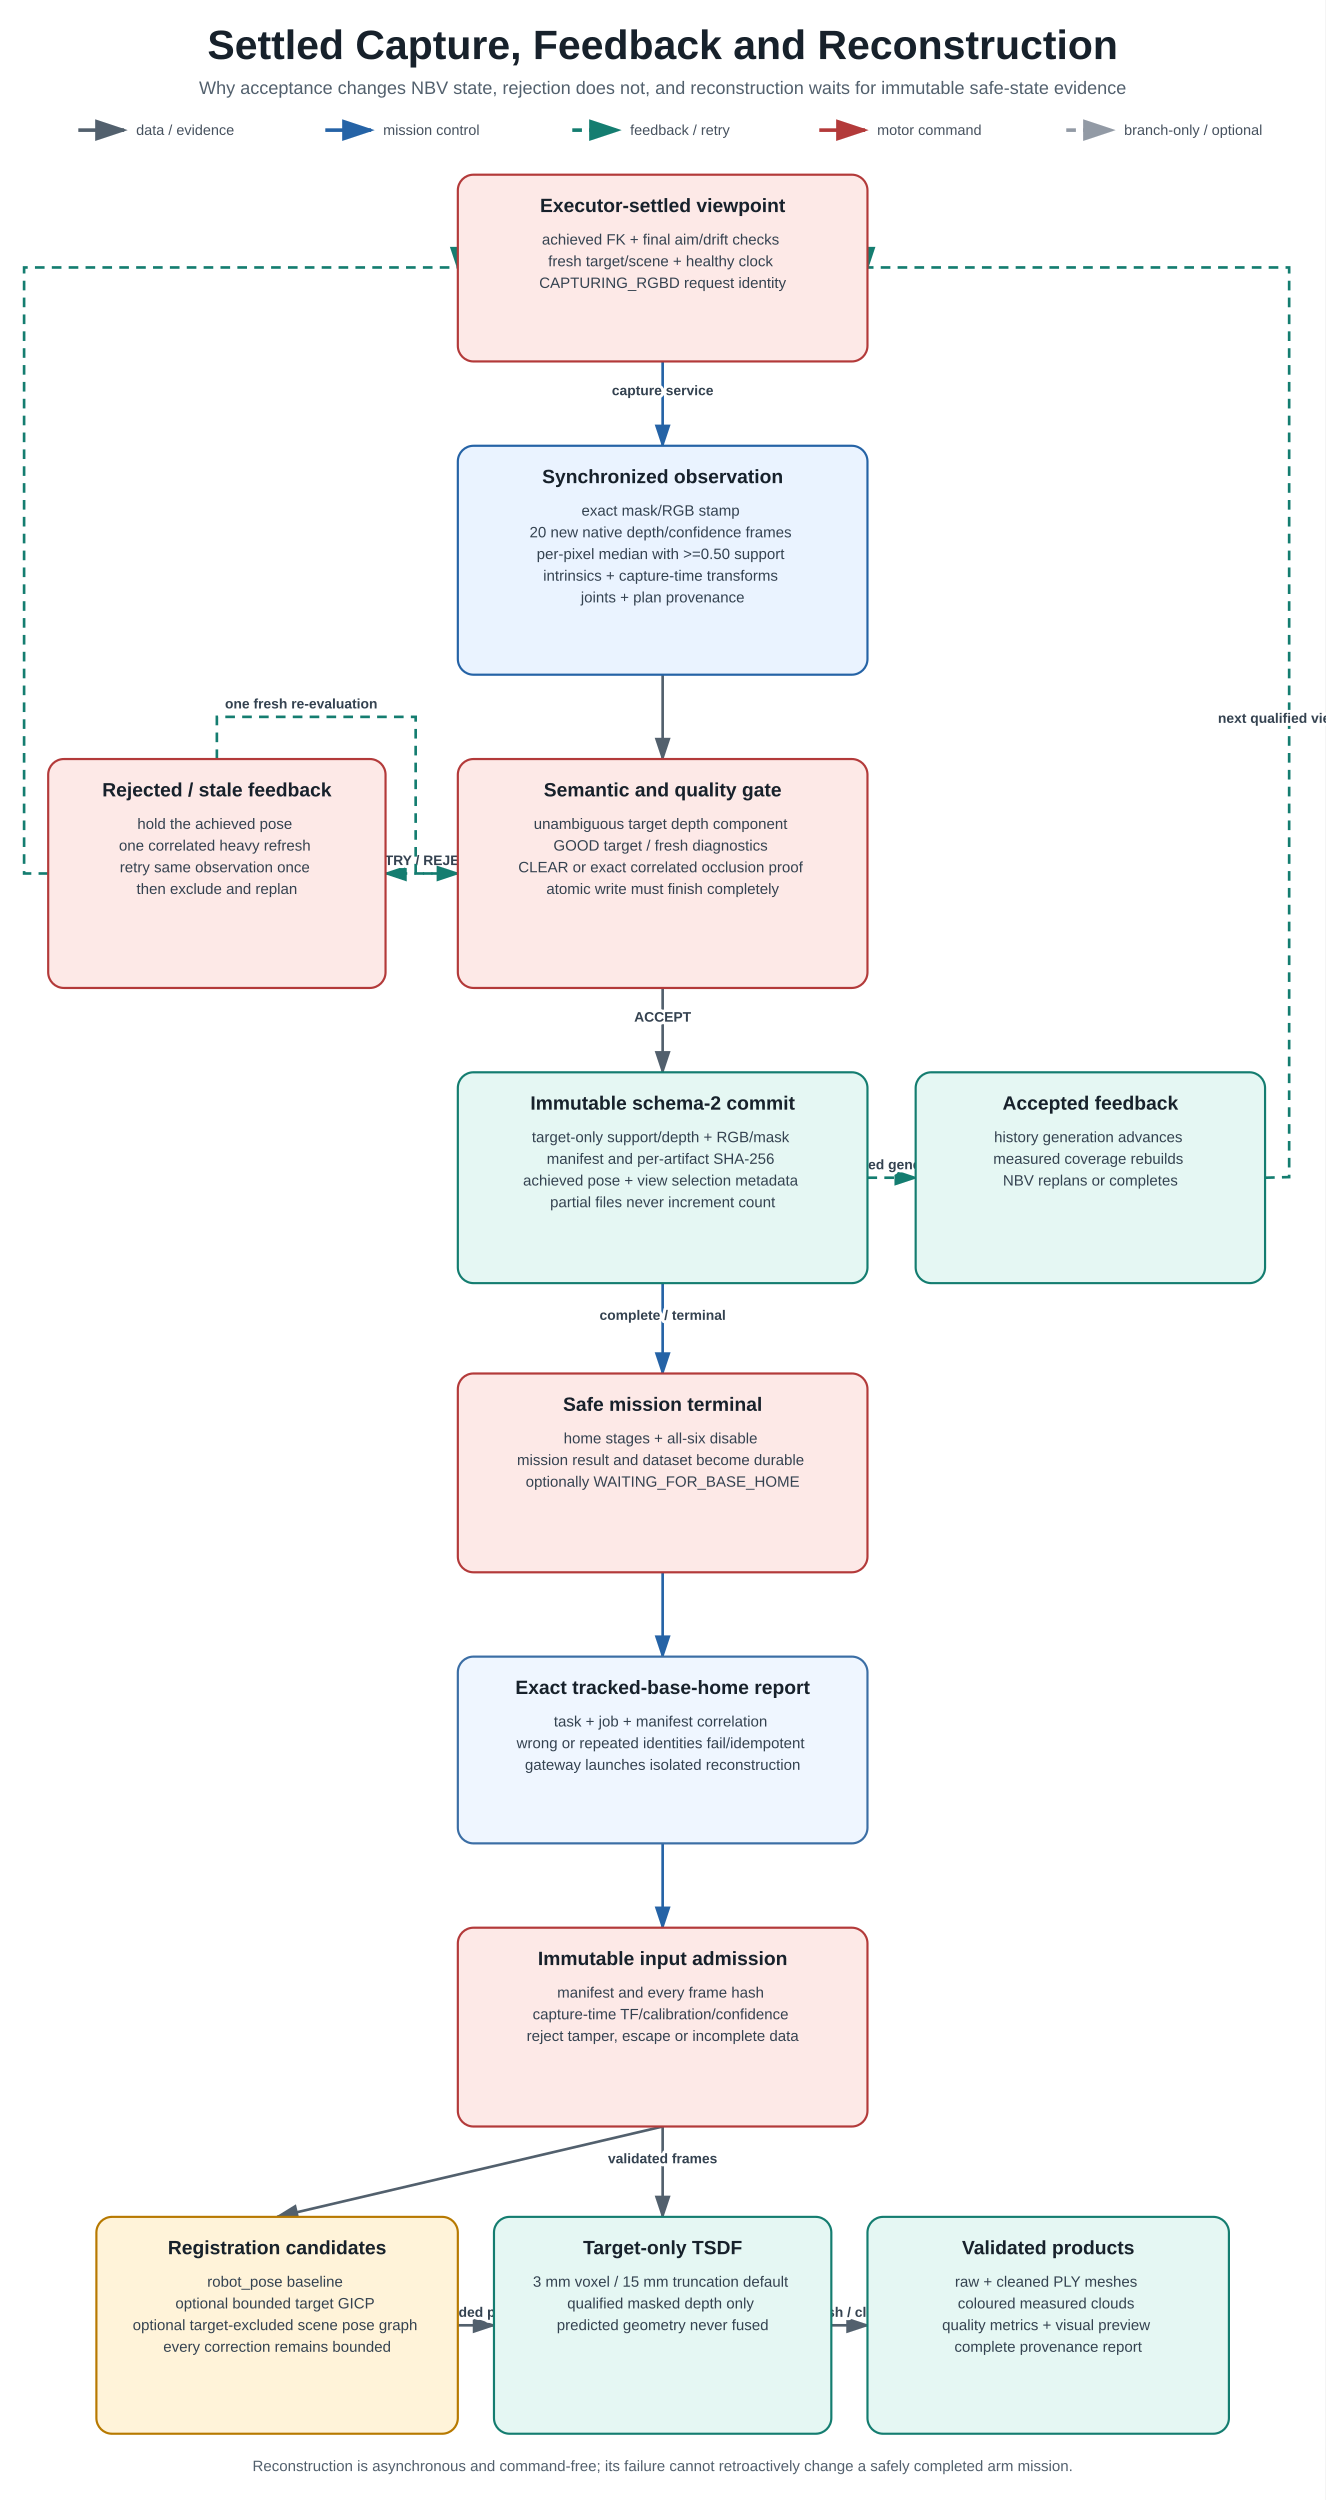
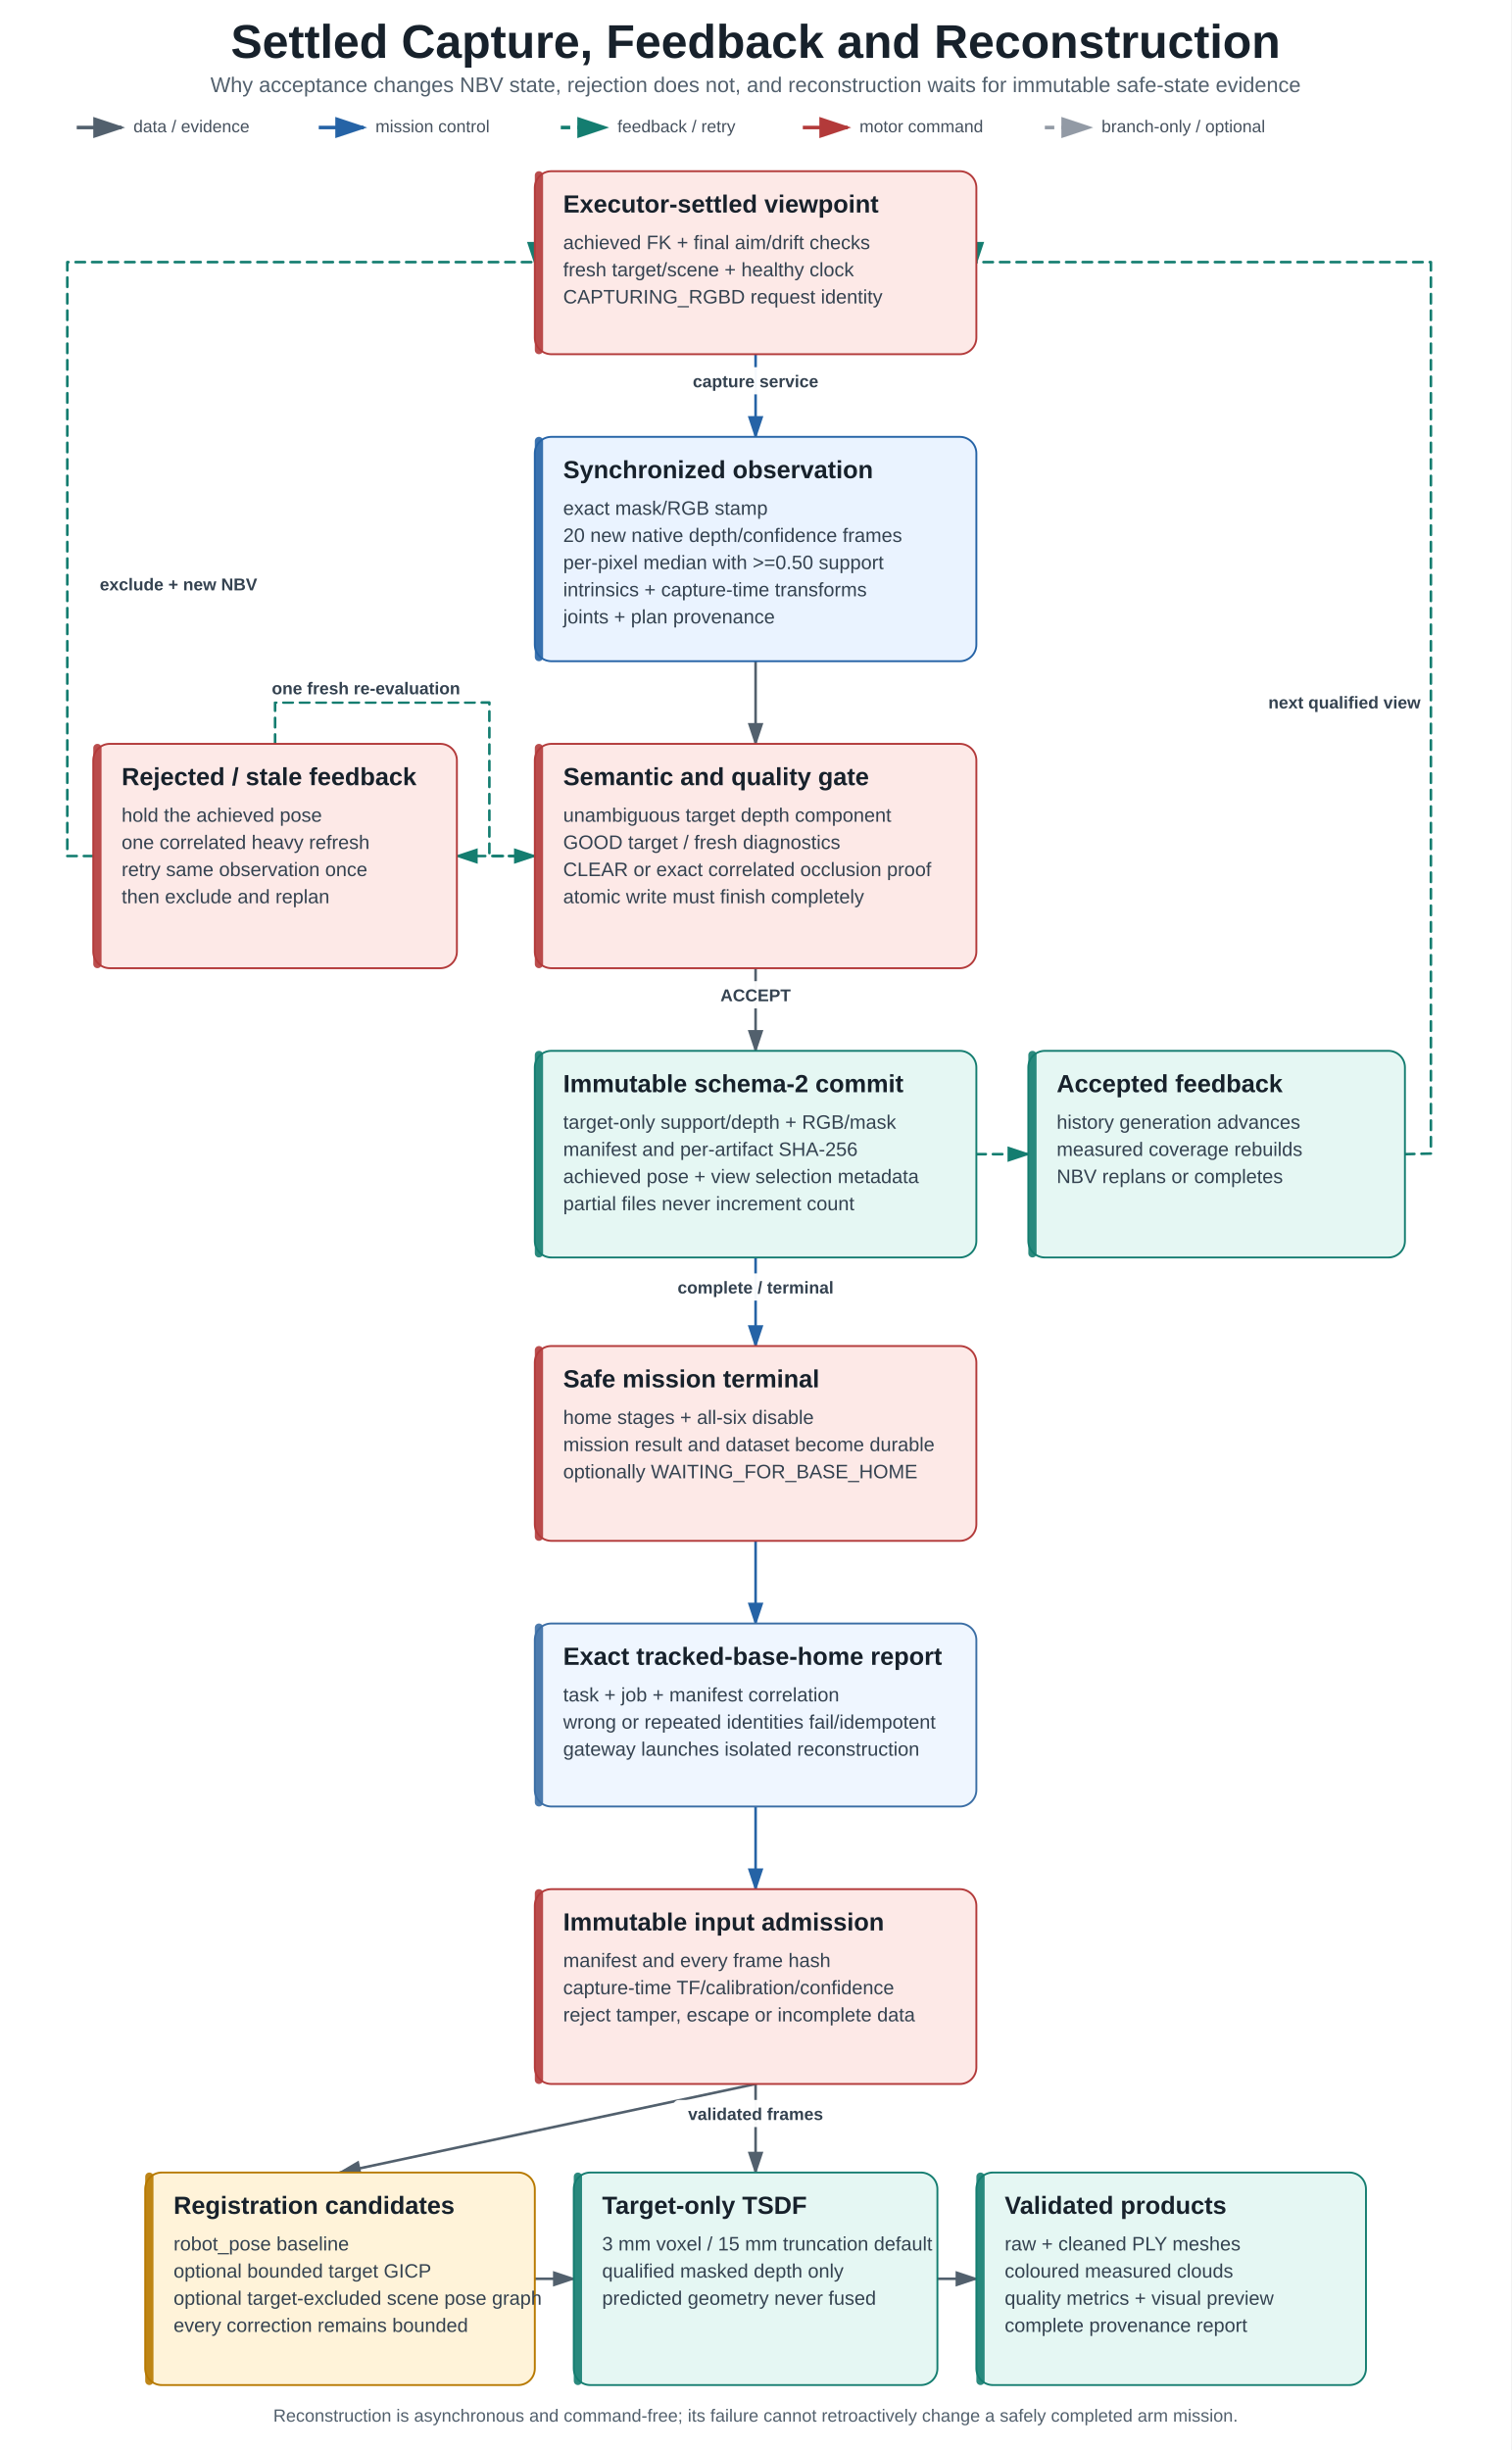
- <svg xmlns="http://www.w3.org/2000/svg" width="1100" height="2075" viewBox="0 0 1100 2075" role="img">
+ <svg xmlns="http://www.w3.org/2000/svg" width="1280" height="2075" viewBox="0 0 1280 2075" role="img">
  <defs>
    <marker id="data-arrow" markerWidth="10" markerHeight="10" refX="8" refY="3" orient="auto" markerUnits="strokeWidth">
      <path d="M0,0 L0,6 L9,3 z" fill="#52606D" />
    </marker>
    <marker id="control-arrow" markerWidth="10" markerHeight="10" refX="8" refY="3" orient="auto" markerUnits="strokeWidth">
      <path d="M0,0 L0,6 L9,3 z" fill="#2563A6" />
    </marker>
    <marker id="feedback-arrow" markerWidth="10" markerHeight="10" refX="8" refY="3" orient="auto" markerUnits="strokeWidth">
      <path d="M0,0 L0,6 L9,3 z" fill="#147D70" />
    </marker>
    <marker id="command-arrow" markerWidth="10" markerHeight="10" refX="8" refY="3" orient="auto" markerUnits="strokeWidth">
      <path d="M0,0 L0,6 L9,3 z" fill="#B33A3A" />
    </marker>
    <marker id="optional-arrow" markerWidth="10" markerHeight="10" refX="8" refY="3" orient="auto" markerUnits="strokeWidth">
      <path d="M0,0 L0,6 L9,3 z" fill="#929AA5" />
    </marker>
    <style>
- .title{font:700 34px Arial,Helvetica,sans-serif;fill:#17212B}
- .subtitle{font:15px Arial,Helvetica,sans-serif;fill:#52606D}
- .lane-title{font:700 18px Arial,Helvetica,sans-serif;fill:#24303C}
- .lane-subtitle{font:12px Arial,Helvetica,sans-serif;fill:#687684}
- .node-title{font:700 16px Arial,Helvetica,sans-serif;fill:#17212B}
- .detail{font:12.5px Arial,Helvetica,sans-serif;fill:#344250}
- .edge-label{font:700 11.5px Arial,Helvetica,sans-serif;fill:#344250;paint-order:stroke;stroke:#fff;stroke-width:5px;stroke-linejoin:round}
- .badge{font:700 10px Arial,Helvetica,sans-serif;fill:#fff;letter-spacing:.3px}
- .legend{font:12px Arial,Helvetica,sans-serif;fill:#46515E}
- .note{font:12.5px Arial,Helvetica,sans-serif;fill:#52606D}
+ .title{font:700 40px Arial,Helvetica,sans-serif;fill:#17212B}
+ .subtitle{font:18px Arial,Helvetica,sans-serif;fill:#52606D}
+ .lane-title{font:700 20px Arial,Helvetica,sans-serif;fill:#24303C}
+ .lane-subtitle{font:14px Arial,Helvetica,sans-serif;fill:#687684}
+ .node-title{font:700 21px Arial,Helvetica,sans-serif;fill:#17212B}
+ .detail{font:16.5px Arial,Helvetica,sans-serif;fill:#344250}
+ .edge-label-bg{fill:#fff;fill-opacity:.96}
+ .edge-label{font:700 14.5px Arial,Helvetica,sans-serif;fill:#344250}
+ .badge{font:700 12.5px Arial,Helvetica,sans-serif;fill:#fff;letter-spacing:.35px}
+ .legend{font:14.5px Arial,Helvetica,sans-serif;fill:#46515E}
+ .note{font:15px Arial,Helvetica,sans-serif;fill:#52606D}
</style>
  </defs>
  <rect width="100%" height="100%" fill="#FFFFFF" />
-   <text x="550.0" y="49" class="title" text-anchor="middle">Settled Capture, Feedback and Reconstruction</text>
-   <text x="550.0" y="78" class="subtitle" text-anchor="middle">Why acceptance changes NBV state, rejection does not, and reconstruction waits for immutable safe-state evidence</text>
+   <text x="640.0" y="49" class="title" text-anchor="middle">Settled Capture, Feedback and Reconstruction</text>
+   <text x="640.0" y="78" class="subtitle" text-anchor="middle">Why acceptance changes NBV state, rejection does not, and reconstruction waits for immutable safe-state evidence</text>
  <line x1="65" y1="108" x2="103" y2="108" stroke="#52606D" stroke-width="3" marker-end="url(#data-arrow)" />
  <text x="113" y="112" class="legend" text-anchor="start">data / evidence</text>
  <line x1="270" y1="108" x2="308" y2="108" stroke="#2563A6" stroke-width="3" marker-end="url(#control-arrow)" />
  <text x="318" y="112" class="legend" text-anchor="start">mission control</text>
  <line x1="475" y1="108" x2="513" y2="108" stroke="#147D70" stroke-width="3" stroke-dasharray="8 6" marker-end="url(#feedback-arrow)" />
  <text x="523" y="112" class="legend" text-anchor="start">feedback / retry</text>
  <line x1="680" y1="108" x2="718" y2="108" stroke="#B33A3A" stroke-width="3" marker-end="url(#command-arrow)" />
  <text x="728" y="112" class="legend" text-anchor="start">motor command</text>
  <line x1="885" y1="108" x2="923" y2="108" stroke="#929AA5" stroke-width="3" stroke-dasharray="8 6" marker-end="url(#optional-arrow)" />
  <text x="933" y="112" class="legend" text-anchor="start">branch-only / optional</text>
-   <polyline points="550.0,300 550.0,370" fill="none" stroke="#2563A6" stroke-width="2.2" marker-end="url(#control-arrow)" />
-   <text x="550.0" y="328.0" class="edge-label" text-anchor="middle">capture service</text>
-   <polyline points="550.0,560 550.0,630" fill="none" stroke="#52606D" stroke-width="2.2" marker-end="url(#data-arrow)" />
-   <polyline points="550.0,820 550.0,890" fill="none" stroke="#52606D" stroke-width="2.2" marker-end="url(#data-arrow)" />
-   <text x="550.0" y="848.0" class="edge-label" text-anchor="middle">ACCEPT</text>
-   <polyline points="380,725.0 320,725.0" fill="none" stroke="#147D70" stroke-width="2.2" stroke-dasharray="8 6" marker-end="url(#feedback-arrow)" />
-   <text x="350.0" y="718.0" class="edge-label" text-anchor="middle">RETRY / REJECT</text>
-   <polyline points="180.0,630 180,595 345,595 345,725 380,725 380,725.0" fill="none" stroke="#147D70" stroke-width="2.2" stroke-dasharray="8 6" marker-end="url(#feedback-arrow)" />
-   <text x="250" y="588" class="edge-label" text-anchor="middle">one fresh re-evaluation</text>
-   <polyline points="40,725.0 20,725 20,222 380,222 380,222.5" fill="none" stroke="#147D70" stroke-width="2.2" stroke-dasharray="8 6" marker-end="url(#feedback-arrow)" />
-   <text x="150" y="718" class="edge-label" text-anchor="middle">exclude + new NBV</text>
-   <polyline points="720,977.5 760,977.5" fill="none" stroke="#147D70" stroke-width="2.2" stroke-dasharray="8 6" marker-end="url(#feedback-arrow)" />
-   <text x="740.0" y="970.5" class="edge-label" text-anchor="middle">accepted generation</text>
-   <polyline points="1050,977.5 1070,977 1070,222 720,222 720,222.5" fill="none" stroke="#147D70" stroke-width="2.2" stroke-dasharray="8 6" marker-end="url(#feedback-arrow)" />
-   <text x="1062" y="600" class="edge-label" text-anchor="middle">next qualified view</text>
-   <polyline points="550.0,1065 550.0,1140" fill="none" stroke="#2563A6" stroke-width="2.2" marker-end="url(#control-arrow)" />
-   <text x="550.0" y="1095.5" class="edge-label" text-anchor="middle">complete / terminal</text>
-   <polyline points="550.0,1305 550.0,1375" fill="none" stroke="#2563A6" stroke-width="2.2" marker-end="url(#control-arrow)" />
-   <polyline points="550.0,1530 550.0,1600" fill="none" stroke="#2563A6" stroke-width="2.2" marker-end="url(#control-arrow)" />
-   <polyline points="550.0,1765 230.0,1840" fill="none" stroke="#52606D" stroke-width="2.2" marker-end="url(#data-arrow)" />
-   <polyline points="550.0,1765 550.0,1840" fill="none" stroke="#52606D" stroke-width="2.2" marker-end="url(#data-arrow)" />
-   <text x="550.0" y="1795.5" class="edge-label" text-anchor="middle">validated frames</text>
-   <polyline points="380,1930.0 410,1930.0" fill="none" stroke="#52606D" stroke-width="2.2" marker-end="url(#data-arrow)" />
-   <text x="395.0" y="1923.0" class="edge-label" text-anchor="middle">bounded poses</text>
-   <polyline points="690,1930.0 720,1930.0" fill="none" stroke="#52606D" stroke-width="2.2" marker-end="url(#data-arrow)" />
-   <text x="705.0" y="1923.0" class="edge-label" text-anchor="middle">mesh / cloud</text>
-   <rect x="380" y="145" width="340" height="155" rx="13" fill="#FDE9E7" stroke="#B33A3A" stroke-width="1.8" />
-   <text x="550.0" y="176" class="node-title" text-anchor="middle">Executor-settled viewpoint</text>
-   <text x="550.0" y="203" class="detail" text-anchor="middle">
-     <tspan x="550.0" dy="0">achieved FK + final aim/drift checks</tspan>
-     <tspan x="550.0" dy="18">fresh target/scene + healthy clock</tspan>
-     <tspan x="550.0" dy="18">CAPTURING_RGBD request identity</tspan>
+   <polyline points="640,300 640,370" fill="none" stroke="#2563A6" stroke-width="2.2" stroke-linecap="round" stroke-linejoin="round" marker-end="url(#control-arrow)" />
+   <polyline points="640,560 640,630" fill="none" stroke="#52606D" stroke-width="2.2" stroke-linecap="round" stroke-linejoin="round" marker-end="url(#data-arrow)" />
+   <polyline points="640,820 640,890" fill="none" stroke="#52606D" stroke-width="2.2" stroke-linecap="round" stroke-linejoin="round" marker-end="url(#data-arrow)" />
+   <polyline points="453,725.0 387.0,725.0" fill="none" stroke="#147D70" stroke-width="2.2" stroke-linecap="round" stroke-linejoin="round" stroke-dasharray="8 6" marker-end="url(#feedback-arrow)" />
+   <polyline points="233.0,630 233,595 414.5,595 414.5,725 453,725 453,725.0" fill="none" stroke="#147D70" stroke-width="2.2" stroke-linecap="round" stroke-linejoin="round" stroke-dasharray="8 6" marker-end="url(#feedback-arrow)" />
+   <polyline points="79.0,725.0 57.0,725 57.0,222 453,222 453,222.5" fill="none" stroke="#147D70" stroke-width="2.2" stroke-linecap="round" stroke-linejoin="round" stroke-dasharray="8 6" marker-end="url(#feedback-arrow)" />
+   <polyline points="827,977.5 871,977.5" fill="none" stroke="#147D70" stroke-width="2.2" stroke-linecap="round" stroke-linejoin="round" stroke-dasharray="8 6" marker-end="url(#feedback-arrow)" />
+   <polyline points="1190.0,977.5 1212.0,977 1212.0,222 827,222 827,222.5" fill="none" stroke="#147D70" stroke-width="2.2" stroke-linecap="round" stroke-linejoin="round" stroke-dasharray="8 6" marker-end="url(#feedback-arrow)" />
+   <polyline points="640,1065 640,1140" fill="none" stroke="#2563A6" stroke-width="2.2" stroke-linecap="round" stroke-linejoin="round" marker-end="url(#control-arrow)" />
+   <polyline points="640,1305 640,1375" fill="none" stroke="#2563A6" stroke-width="2.2" stroke-linecap="round" stroke-linejoin="round" marker-end="url(#control-arrow)" />
+   <polyline points="640,1530 640,1600" fill="none" stroke="#2563A6" stroke-width="2.2" stroke-linecap="round" stroke-linejoin="round" marker-end="url(#control-arrow)" />
+   <polyline points="640,1765 288.0,1840" fill="none" stroke="#52606D" stroke-width="2.2" stroke-linecap="round" stroke-linejoin="round" marker-end="url(#data-arrow)" />
+   <polyline points="640,1765 640.0,1840" fill="none" stroke="#52606D" stroke-width="2.2" stroke-linecap="round" stroke-linejoin="round" marker-end="url(#data-arrow)" />
+   <polyline points="453.0,1930.0 486,1930.0" fill="none" stroke="#52606D" stroke-width="2.2" stroke-linecap="round" stroke-linejoin="round" marker-end="url(#data-arrow)" />
+   <polyline points="794.0,1930.0 827,1930.0" fill="none" stroke="#52606D" stroke-width="2.2" stroke-linecap="round" stroke-linejoin="round" marker-end="url(#data-arrow)" />
+   <rect x="453" y="145" width="374" height="155" rx="14" fill="#FDE9E7" stroke="#B33A3A" stroke-width="1.6" />
+   <rect x="453" y="145" width="7" height="155" rx="3.5" fill="#B33A3A" opacity="0.9" />
+   <text x="477" y="180" class="node-title" text-anchor="start">Executor-settled viewpoint</text>
+   <text x="477" y="211" class="detail" text-anchor="start">
+     <tspan x="477" dy="0">achieved FK + final aim/drift checks</tspan>
+     <tspan x="477" dy="23">fresh target/scene + healthy clock</tspan>
+     <tspan x="477" dy="23">CAPTURING_RGBD request identity</tspan>
  </text>
-   <rect x="380" y="370" width="340" height="190" rx="13" fill="#EAF3FF" stroke="#2563A6" stroke-width="1.8" />
-   <text x="550.0" y="401" class="node-title" text-anchor="middle">Synchronized observation</text>
-   <text x="550.0" y="428" class="detail" text-anchor="middle">
-     <tspan x="550.0" dy="0">exact mask/RGB stamp</tspan>
-     <tspan x="550.0" dy="18">20 new native depth/confidence frames</tspan>
-     <tspan x="550.0" dy="18">per-pixel median with &gt;=0.50 support</tspan>
-     <tspan x="550.0" dy="18">intrinsics + capture-time transforms</tspan>
-     <tspan x="550.0" dy="18">joints + plan provenance</tspan>
+   <rect x="453" y="370" width="374" height="190" rx="14" fill="#EAF3FF" stroke="#2563A6" stroke-width="1.6" />
+   <rect x="453" y="370" width="7" height="190" rx="3.5" fill="#2563A6" opacity="0.9" />
+   <text x="477" y="405" class="node-title" text-anchor="start">Synchronized observation</text>
+   <text x="477" y="436" class="detail" text-anchor="start">
+     <tspan x="477" dy="0">exact mask/RGB stamp</tspan>
+     <tspan x="477" dy="23">20 new native depth/confidence frames</tspan>
+     <tspan x="477" dy="23">per-pixel median with &gt;=0.50 support</tspan>
+     <tspan x="477" dy="23">intrinsics + capture-time transforms</tspan>
+     <tspan x="477" dy="23">joints + plan provenance</tspan>
  </text>
-   <rect x="380" y="630" width="340" height="190" rx="13" fill="#FDE9E7" stroke="#B33A3A" stroke-width="1.8" />
-   <text x="550.0" y="661" class="node-title" text-anchor="middle">Semantic and quality gate</text>
-   <text x="550.0" y="688" class="detail" text-anchor="middle">
-     <tspan x="550.0" dy="0">unambiguous target depth component</tspan>
-     <tspan x="550.0" dy="18">GOOD target / fresh diagnostics</tspan>
-     <tspan x="550.0" dy="18">CLEAR or exact correlated occlusion proof</tspan>
-     <tspan x="550.0" dy="18">atomic write must finish completely</tspan>
+   <rect x="453" y="630" width="374" height="190" rx="14" fill="#FDE9E7" stroke="#B33A3A" stroke-width="1.6" />
+   <rect x="453" y="630" width="7" height="190" rx="3.5" fill="#B33A3A" opacity="0.9" />
+   <text x="477" y="665" class="node-title" text-anchor="start">Semantic and quality gate</text>
+   <text x="477" y="696" class="detail" text-anchor="start">
+     <tspan x="477" dy="0">unambiguous target depth component</tspan>
+     <tspan x="477" dy="23">GOOD target / fresh diagnostics</tspan>
+     <tspan x="477" dy="23">CLEAR or exact correlated occlusion proof</tspan>
+     <tspan x="477" dy="23">atomic write must finish completely</tspan>
  </text>
-   <rect x="380" y="890" width="340" height="175" rx="13" fill="#E5F7F3" stroke="#147D70" stroke-width="1.8" />
-   <text x="550.0" y="921" class="node-title" text-anchor="middle">Immutable schema-2 commit</text>
-   <text x="550.0" y="948" class="detail" text-anchor="middle">
-     <tspan x="550.0" dy="0">target-only support/depth + RGB/mask</tspan>
-     <tspan x="550.0" dy="18">manifest and per-artifact SHA-256</tspan>
-     <tspan x="550.0" dy="18">achieved pose + view selection metadata</tspan>
-     <tspan x="550.0" dy="18">partial files never increment count</tspan>
+   <rect x="453" y="890" width="374" height="175" rx="14" fill="#E5F7F3" stroke="#147D70" stroke-width="1.6" />
+   <rect x="453" y="890" width="7" height="175" rx="3.5" fill="#147D70" opacity="0.9" />
+   <text x="477" y="925" class="node-title" text-anchor="start">Immutable schema-2 commit</text>
+   <text x="477" y="956" class="detail" text-anchor="start">
+     <tspan x="477" dy="0">target-only support/depth + RGB/mask</tspan>
+     <tspan x="477" dy="23">manifest and per-artifact SHA-256</tspan>
+     <tspan x="477" dy="23">achieved pose + view selection metadata</tspan>
+     <tspan x="477" dy="23">partial files never increment count</tspan>
  </text>
-   <rect x="760" y="890" width="290" height="175" rx="13" fill="#E5F7F3" stroke="#147D70" stroke-width="1.8" />
-   <text x="905.0" y="921" class="node-title" text-anchor="middle">Accepted feedback</text>
-   <text x="905.0" y="948" class="detail" text-anchor="middle">
-     <tspan x="905.0" dy="0">history generation advances</tspan>
-     <tspan x="905.0" dy="18">measured coverage rebuilds</tspan>
-     <tspan x="905.0" dy="18">NBV replans or completes</tspan>
+   <rect x="871" y="890" width="319.0" height="175" rx="14" fill="#E5F7F3" stroke="#147D70" stroke-width="1.6" />
+   <rect x="871" y="890" width="7" height="175" rx="3.5" fill="#147D70" opacity="0.9" />
+   <text x="895" y="925" class="node-title" text-anchor="start">Accepted feedback</text>
+   <text x="895" y="956" class="detail" text-anchor="start">
+     <tspan x="895" dy="0">history generation advances</tspan>
+     <tspan x="895" dy="23">measured coverage rebuilds</tspan>
+     <tspan x="895" dy="23">NBV replans or completes</tspan>
  </text>
-   <rect x="40" y="630" width="280" height="190" rx="13" fill="#FDE9E7" stroke="#B33A3A" stroke-width="1.8" />
-   <text x="180.0" y="661" class="node-title" text-anchor="middle">Rejected / stale feedback</text>
-   <text x="180.0" y="688" class="detail" text-anchor="middle">
-     <tspan x="180.0" dy="0">hold the achieved pose</tspan>
-     <tspan x="180.0" dy="18">one correlated heavy refresh</tspan>
-     <tspan x="180.0" dy="18">retry same observation once</tspan>
-     <tspan x="180.0" dy="18">then exclude and replan</tspan>
+   <rect x="79.0" y="630" width="308.0" height="190" rx="14" fill="#FDE9E7" stroke="#B33A3A" stroke-width="1.6" />
+   <rect x="79.0" y="630" width="7" height="190" rx="3.5" fill="#B33A3A" opacity="0.9" />
+   <text x="103.0" y="665" class="node-title" text-anchor="start">Rejected / stale feedback</text>
+   <text x="103.0" y="696" class="detail" text-anchor="start">
+     <tspan x="103.0" dy="0">hold the achieved pose</tspan>
+     <tspan x="103.0" dy="23">one correlated heavy refresh</tspan>
+     <tspan x="103.0" dy="23">retry same observation once</tspan>
+     <tspan x="103.0" dy="23">then exclude and replan</tspan>
  </text>
-   <rect x="380" y="1140" width="340" height="165" rx="13" fill="#FDE9E7" stroke="#B33A3A" stroke-width="1.8" />
-   <text x="550.0" y="1171" class="node-title" text-anchor="middle">Safe mission terminal</text>
-   <text x="550.0" y="1198" class="detail" text-anchor="middle">
-     <tspan x="550.0" dy="0">home stages + all-six disable</tspan>
-     <tspan x="550.0" dy="18">mission result and dataset become durable</tspan>
-     <tspan x="550.0" dy="18">optionally WAITING_FOR_BASE_HOME</tspan>
+   <rect x="453" y="1140" width="374" height="165" rx="14" fill="#FDE9E7" stroke="#B33A3A" stroke-width="1.6" />
+   <rect x="453" y="1140" width="7" height="165" rx="3.5" fill="#B33A3A" opacity="0.9" />
+   <text x="477" y="1175" class="node-title" text-anchor="start">Safe mission terminal</text>
+   <text x="477" y="1206" class="detail" text-anchor="start">
+     <tspan x="477" dy="0">home stages + all-six disable</tspan>
+     <tspan x="477" dy="23">mission result and dataset become durable</tspan>
+     <tspan x="477" dy="23">optionally WAITING_FOR_BASE_HOME</tspan>
  </text>
-   <rect x="380" y="1375" width="340" height="155" rx="13" fill="#EFF6FF" stroke="#3B6EA5" stroke-width="1.8" />
-   <text x="550.0" y="1406" class="node-title" text-anchor="middle">Exact tracked-base-home report</text>
-   <text x="550.0" y="1433" class="detail" text-anchor="middle">
-     <tspan x="550.0" dy="0">task + job + manifest correlation</tspan>
-     <tspan x="550.0" dy="18">wrong or repeated identities fail/idempotent</tspan>
-     <tspan x="550.0" dy="18">gateway launches isolated reconstruction</tspan>
+   <rect x="453" y="1375" width="374" height="155" rx="14" fill="#EFF6FF" stroke="#3B6EA5" stroke-width="1.6" />
+   <rect x="453" y="1375" width="7" height="155" rx="3.5" fill="#3B6EA5" opacity="0.9" />
+   <text x="477" y="1410" class="node-title" text-anchor="start">Exact tracked-base-home report</text>
+   <text x="477" y="1441" class="detail" text-anchor="start">
+     <tspan x="477" dy="0">task + job + manifest correlation</tspan>
+     <tspan x="477" dy="23">wrong or repeated identities fail/idempotent</tspan>
+     <tspan x="477" dy="23">gateway launches isolated reconstruction</tspan>
  </text>
-   <rect x="380" y="1600" width="340" height="165" rx="13" fill="#FDE9E7" stroke="#B33A3A" stroke-width="1.8" />
-   <text x="550.0" y="1631" class="node-title" text-anchor="middle">Immutable input admission</text>
-   <text x="550.0" y="1658" class="detail" text-anchor="middle">
-     <tspan x="550.0" dy="0">manifest and every frame hash</tspan>
-     <tspan x="550.0" dy="18">capture-time TF/calibration/confidence</tspan>
-     <tspan x="550.0" dy="18">reject tamper, escape or incomplete data</tspan>
+   <rect x="453" y="1600" width="374" height="165" rx="14" fill="#FDE9E7" stroke="#B33A3A" stroke-width="1.6" />
+   <rect x="453" y="1600" width="7" height="165" rx="3.5" fill="#B33A3A" opacity="0.9" />
+   <text x="477" y="1635" class="node-title" text-anchor="start">Immutable input admission</text>
+   <text x="477" y="1666" class="detail" text-anchor="start">
+     <tspan x="477" dy="0">manifest and every frame hash</tspan>
+     <tspan x="477" dy="23">capture-time TF/calibration/confidence</tspan>
+     <tspan x="477" dy="23">reject tamper, escape or incomplete data</tspan>
  </text>
-   <rect x="80" y="1840" width="300" height="180" rx="13" fill="#FFF3D9" stroke="#B77900" stroke-width="1.8" />
-   <text x="230.0" y="1871" class="node-title" text-anchor="middle">Registration candidates</text>
-   <text x="230.0" y="1898" class="detail" text-anchor="middle">
-     <tspan x="230.0" dy="0">robot_pose baseline</tspan>
-     <tspan x="230.0" dy="18">optional bounded target GICP</tspan>
-     <tspan x="230.0" dy="18">optional target-excluded scene pose graph</tspan>
-     <tspan x="230.0" dy="18">every correction remains bounded</tspan>
+   <rect x="123.0" y="1840" width="330.0" height="180" rx="14" fill="#FFF3D9" stroke="#B77900" stroke-width="1.6" />
+   <rect x="123.0" y="1840" width="7" height="180" rx="3.5" fill="#B77900" opacity="0.9" />
+   <text x="147.0" y="1875" class="node-title" text-anchor="start">Registration candidates</text>
+   <text x="147.0" y="1906" class="detail" text-anchor="start">
+     <tspan x="147.0" dy="0">robot_pose baseline</tspan>
+     <tspan x="147.0" dy="23">optional bounded target GICP</tspan>
+     <tspan x="147.0" dy="23">optional target-excluded scene pose graph</tspan>
+     <tspan x="147.0" dy="23">every correction remains bounded</tspan>
  </text>
-   <rect x="410" y="1840" width="280" height="180" rx="13" fill="#E5F7F3" stroke="#147D70" stroke-width="1.8" />
-   <text x="550.0" y="1871" class="node-title" text-anchor="middle">Target-only TSDF</text>
-   <text x="550.0" y="1898" class="detail" text-anchor="middle">
-     <tspan x="550.0" dy="0">3 mm voxel / 15 mm truncation default</tspan>
-     <tspan x="550.0" dy="18">qualified masked depth only</tspan>
-     <tspan x="550.0" dy="18">predicted geometry never fused</tspan>
+   <rect x="486" y="1840" width="308.0" height="180" rx="14" fill="#E5F7F3" stroke="#147D70" stroke-width="1.6" />
+   <rect x="486" y="1840" width="7" height="180" rx="3.5" fill="#147D70" opacity="0.9" />
+   <text x="510" y="1875" class="node-title" text-anchor="start">Target-only TSDF</text>
+   <text x="510" y="1906" class="detail" text-anchor="start">
+     <tspan x="510" dy="0">3 mm voxel / 15 mm truncation default</tspan>
+     <tspan x="510" dy="23">qualified masked depth only</tspan>
+     <tspan x="510" dy="23">predicted geometry never fused</tspan>
  </text>
-   <rect x="720" y="1840" width="300" height="180" rx="13" fill="#E5F7F3" stroke="#147D70" stroke-width="1.8" />
-   <text x="870.0" y="1871" class="node-title" text-anchor="middle">Validated products</text>
-   <text x="870.0" y="1898" class="detail" text-anchor="middle">
-     <tspan x="870.0" dy="0">raw + cleaned PLY meshes</tspan>
-     <tspan x="870.0" dy="18">coloured measured clouds</tspan>
-     <tspan x="870.0" dy="18">quality metrics + visual preview</tspan>
-     <tspan x="870.0" dy="18">complete provenance report</tspan>
+   <rect x="827" y="1840" width="330.0" height="180" rx="14" fill="#E5F7F3" stroke="#147D70" stroke-width="1.6" />
+   <rect x="827" y="1840" width="7" height="180" rx="3.5" fill="#147D70" opacity="0.9" />
+   <text x="851" y="1875" class="node-title" text-anchor="start">Validated products</text>
+   <text x="851" y="1906" class="detail" text-anchor="start">
+     <tspan x="851" dy="0">raw + cleaned PLY meshes</tspan>
+     <tspan x="851" dy="23">coloured measured clouds</tspan>
+     <tspan x="851" dy="23">quality metrics + visual preview</tspan>
+     <tspan x="851" dy="23">complete provenance report</tspan>
  </text>
-   <text x="550.0" y="2051" class="note" text-anchor="middle">Reconstruction is asynchronous and command-free; its failure cannot retroactively change a safely completed arm mission.</text>
+   <rect x="574" y="311.0" width="132.0" height="23" rx="5" class="edge-label-bg" />
+   <text x="640" y="328.0" class="edge-label" text-anchor="middle">capture service</text>
+   <rect x="608.2" y="831.0" width="63.6" height="23" rx="5" class="edge-label-bg" />
+   <text x="640" y="848.0" class="edge-label" text-anchor="middle">ACCEPT</text>
+   <rect x="213.6" y="571" width="192.8" height="23" rx="5" class="edge-label-bg" />
+   <text x="310.0" y="588" class="edge-label" text-anchor="middle">one fresh re-evaluation</text>
+   <rect x="77.5" y="483" width="147.2" height="23" rx="5" class="edge-label-bg" />
+   <text x="84.5" y="500" class="edge-label" text-anchor="start">exclude + new NBV</text>
+   <rect x="1047.8" y="583" width="162.4" height="23" rx="5" class="edge-label-bg" />
+   <text x="1203.2" y="600" class="edge-label" text-anchor="end">next qualified view</text>
+   <rect x="558.8" y="1078.5" width="162.4" height="23" rx="5" class="edge-label-bg" />
+   <text x="640" y="1095.5" class="edge-label" text-anchor="middle">complete / terminal</text>
+   <rect x="570.2" y="1778.5" width="139.6" height="23" rx="5" class="edge-label-bg" />
+   <text x="640.0" y="1795.5" class="edge-label" text-anchor="middle">validated frames</text>
+   <text x="640.0" y="2051" class="note" text-anchor="middle">Reconstruction is asynchronous and command-free; its failure cannot retroactively change a safely completed arm mission.</text>
</svg>
